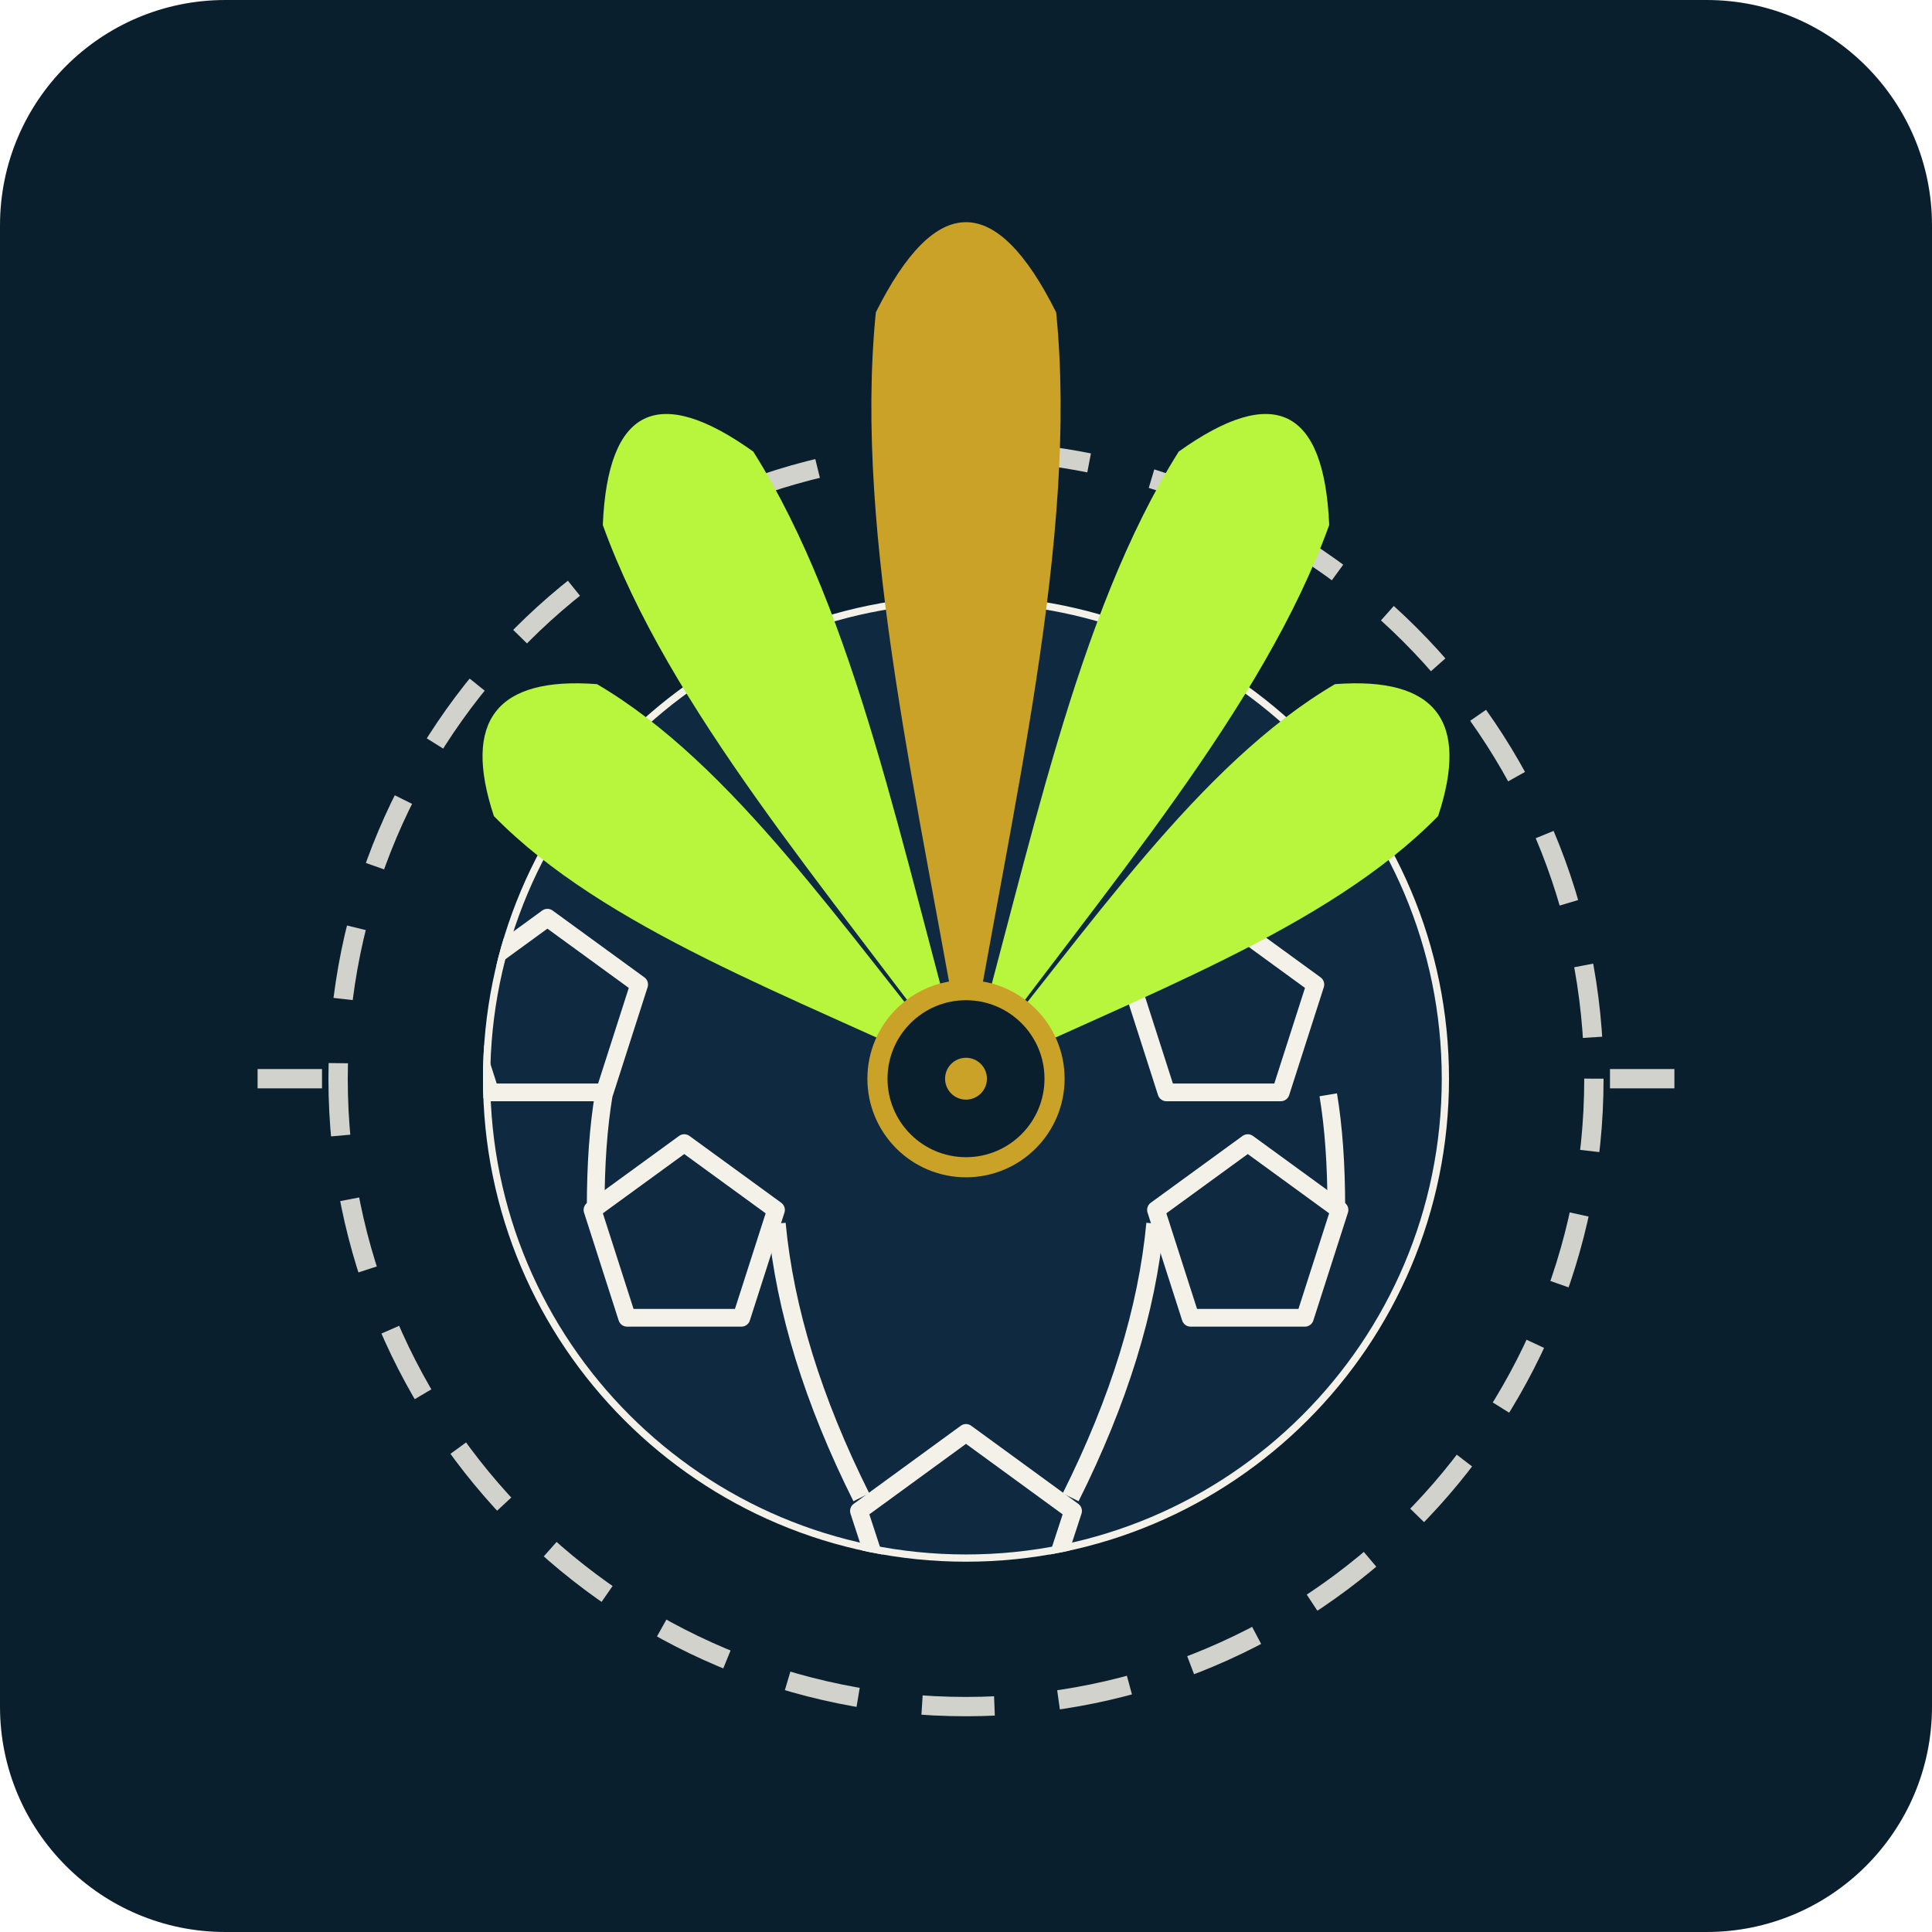
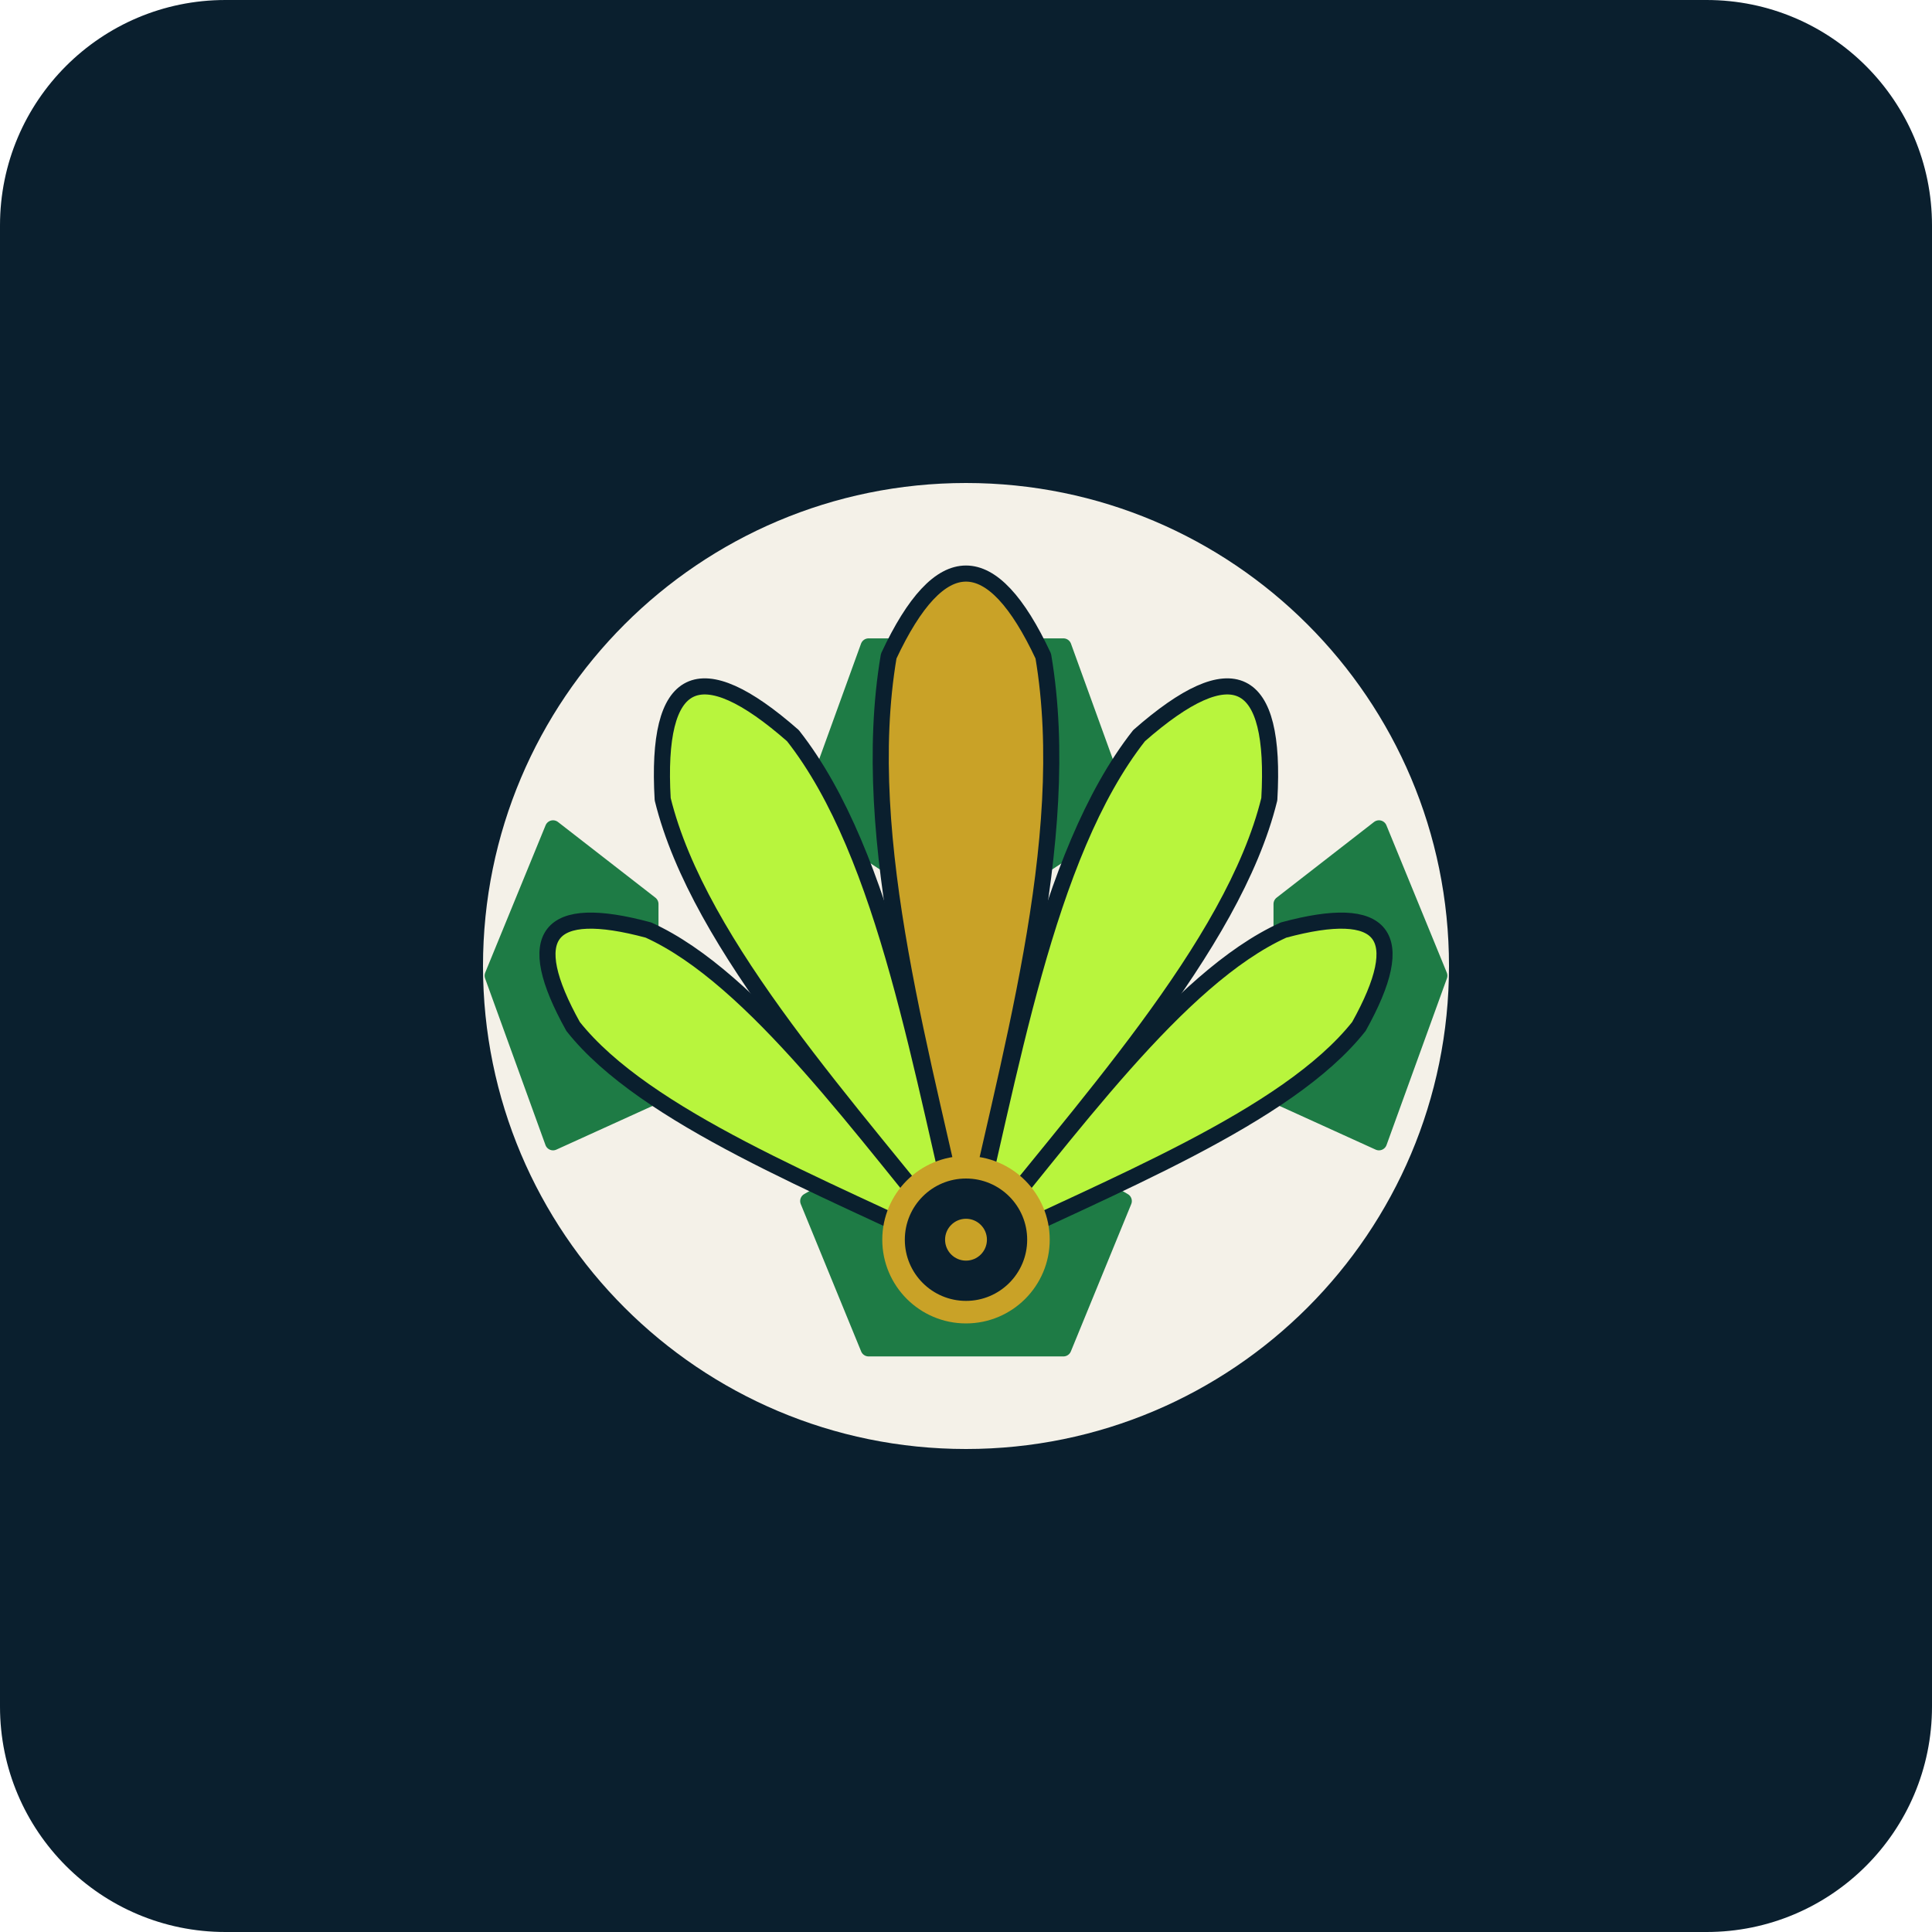
<svg xmlns="http://www.w3.org/2000/svg" viewBox="0 0 240 240">
  <rect width="240" height="240" rx="28" fill="#0A1F2E" />
  <defs>
-     <path id="f78" d="M0 0C5.2-23.4 13-46.8 10.4-66.3Q0-81.9-10.4-66.3C-13-46.8-5.2-23.4 0 0Z" />
-     <path id="f96" d="M0 0C5.2-28.8 13-57.6 10.4-81.6Q0-100.8-10.4-81.6C-13-57.6-5.2-28.8 0 0Z" />
-     <path id="f112" d="M0 0C5.6-33.6 14-67.2 11.2-95.2Q0-117.6-11.2-95.2C-14-67.2-5.6-33.6 0 0Z" />
-     <clipPath id="ballClip">
-       <circle cx="120" cy="134" r="60" />
-     </clipPath>
+     <path id="p78" d="M0 0C4.2-19.5 11-42 7.6-56Q0-74-7.6-56C-11-42-4.2-19.5 0 0Z" />
+     <path id="p96" d="M0 0C4.8-22.5 13-49 9-67.5Q0-89-9-67.5C-13-49-4.8-22.5 0 0Z" />
+     <path id="p112" d="M0 0C5-24 13.5-51.5 9.6-74.5Q0-95-9.6-74.5C-13.5-51.5-5-24 0 0Z" />
+     <path id="t-root" d="M107.9 167.5 L132.1 167.5 L139.6 149.2 L120 137.9 L100.4 149.2 Z" />
+     <path id="t-top" d="M100.4 101 L120 113.8 L139.6 101 L132.1 80.3 L107.9 80.3 Z" />
+     <path id="t-left" d="M68.7 141.9 L80.8 136.4 L80.8 112.3 L68.7 102.9 L61.2 121.2 Z" />
+     <path id="t-right" d="M159.2 136.4 L171.3 141.9 L178.8 121.2 L171.3 102.9 L159.2 112.3 Z" />
  </defs>
-   <g stroke="#F4F1E8" stroke-width="2.4" fill="none" opacity="0.85">
-     <circle cx="120" cy="134" r="78" stroke-dasharray="9 8" />
-     <line x1="32" y1="134" x2="40" y2="134" />
-     <line x1="200" y1="134" x2="208" y2="134" />
+   <circle cx="120" cy="120" r="60" fill="#F4F1E8" />
+   <g fill="#1E7B45" stroke="#1E7B45" stroke-width="2" stroke-linejoin="round">
+     <use href="#t-root" />
+     <use href="#t-top" />
+     <use href="#t-left" />
+     <use href="#t-right" />
  </g>
-   <g clip-path="url(#ballClip)">
-     <circle cx="120" cy="134" r="60" fill="#0E2940" stroke="#F4F1E8" stroke-width="1.8" />
-     <g fill="none" stroke="#F4F1E8" stroke-width="2.2" stroke-linejoin="round">
-       <path d="M120 178 L106.7 187.7 L111.8 203.3 L128.2 203.3 L133.3 187.7 Z" />
-       <path d="M85 142 L73.6 150.3 L77.9 163.7 L92.1 163.7 L96.4 150.3 Z" />
-       <path d="M155 142 L143.6 150.3 L147.9 163.7 L162.1 163.7 L166.4 150.3 Z" />
-       <path d="M68 114 L56.6 122.3 L60.9 135.7 L75.1 135.7 L79.4 122.3 Z" />
-       <path d="M152 114 L140.6 122.3 L144.9 135.7 L159.1 135.7 L163.4 122.3 Z" />
-       <path d="M107 186 Q98 168 96.5 152" />
-       <path d="M133 186 Q142 168 143.5 152" />
-       <path d="M74 150 Q74 142 75 136" />
-       <path d="M166 150 Q166 142 165 136" />
-       <path d="M112 203 Q116 208 120 208" />
-       <path d="M128 203 Q124 208 120 208" />
-       <path d="M57 124 Q52 128 49 133" />
-       <path d="M183 124 Q188 128 191 133" />
-     </g>
+   <g transform="translate(120 156)" fill="#B8F53D" stroke="#0A1F2E" stroke-width="2" stroke-linejoin="round">
+     <use href="#p78" transform="rotate(-52)" />
+     <use href="#p96" transform="rotate(-26)" />
+     <use href="#p96" transform="rotate(26)" />
+     <use href="#p78" transform="rotate(52)" />
+     <use href="#p112" fill="#C9A227" />
  </g>
-   <g transform="translate(120 134)" fill="#B8F53D">
-     <use href="#f78" transform="rotate(-52)" />
-     <use href="#f96" transform="rotate(-26)" />
-     <use href="#f112" fill="#C9A227" />
-     <use href="#f96" transform="rotate(26)" />
-     <use href="#f78" transform="rotate(52)" />
-   </g>
-   <circle cx="120" cy="134" r="11" fill="#0A1F2E" stroke="#C9A227" stroke-width="2.5" />
-   <circle cx="120" cy="134" r="2.6" fill="#C9A227" />
+   <circle cx="120" cy="154" r="9" fill="#0A1F2E" stroke="#C9A227" stroke-width="2.8" />
+   <circle cx="120" cy="154" r="2.6" fill="#C9A227" />
</svg>
